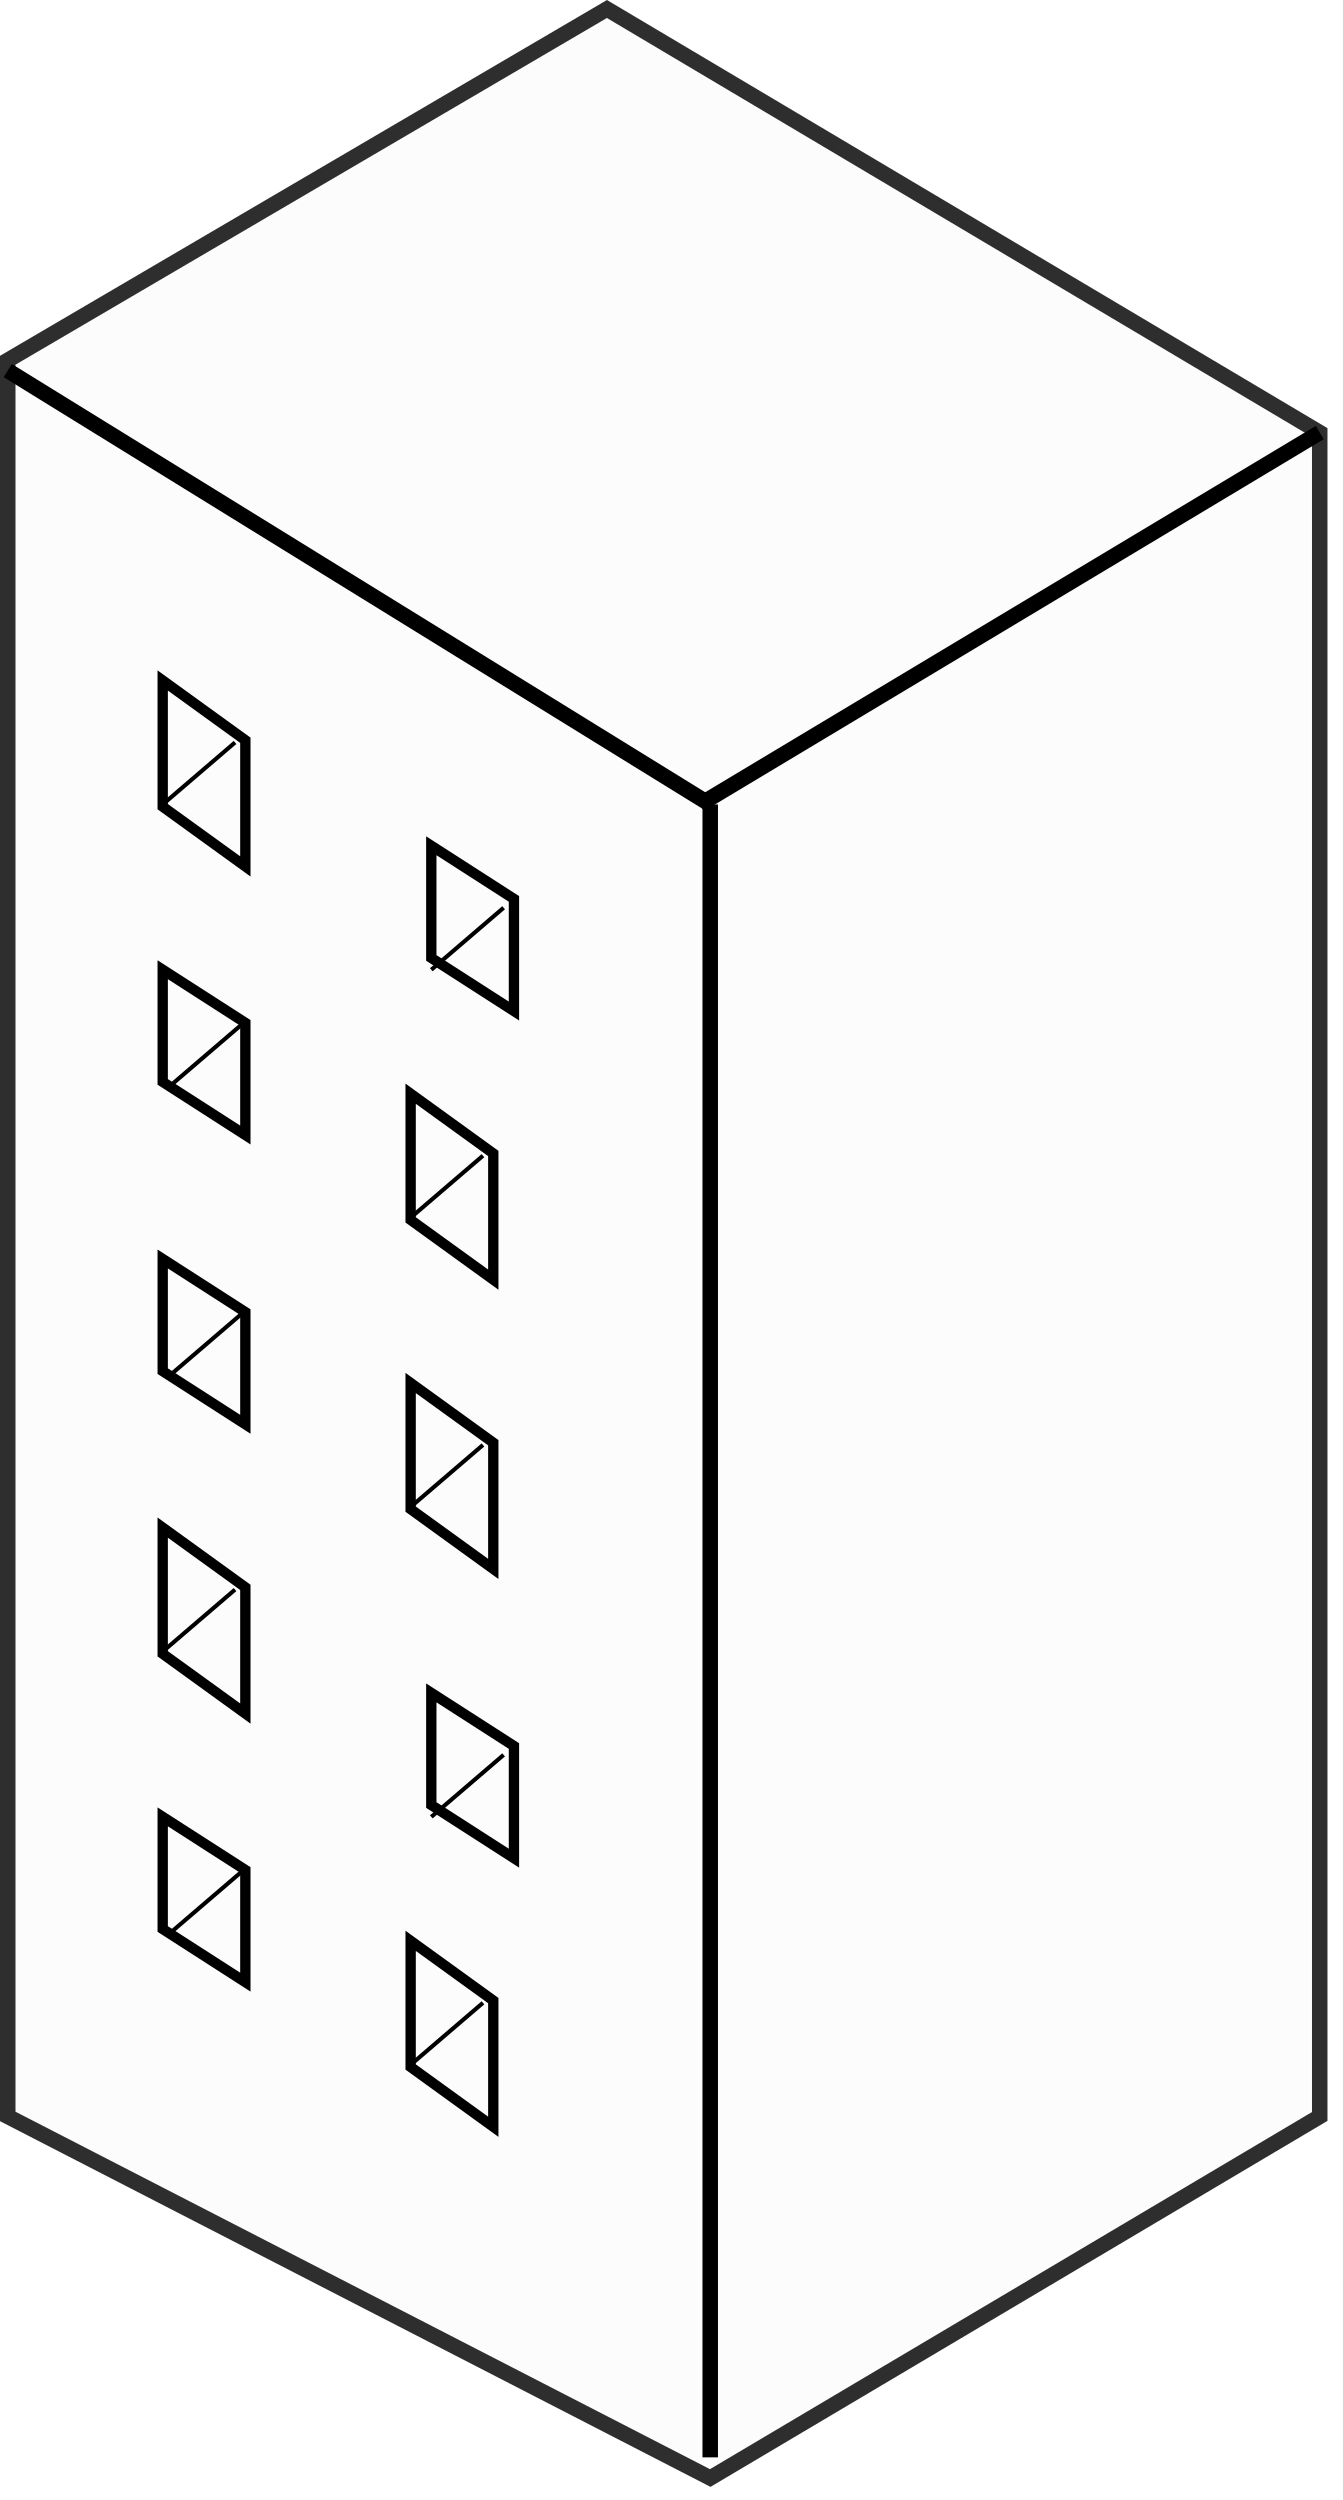
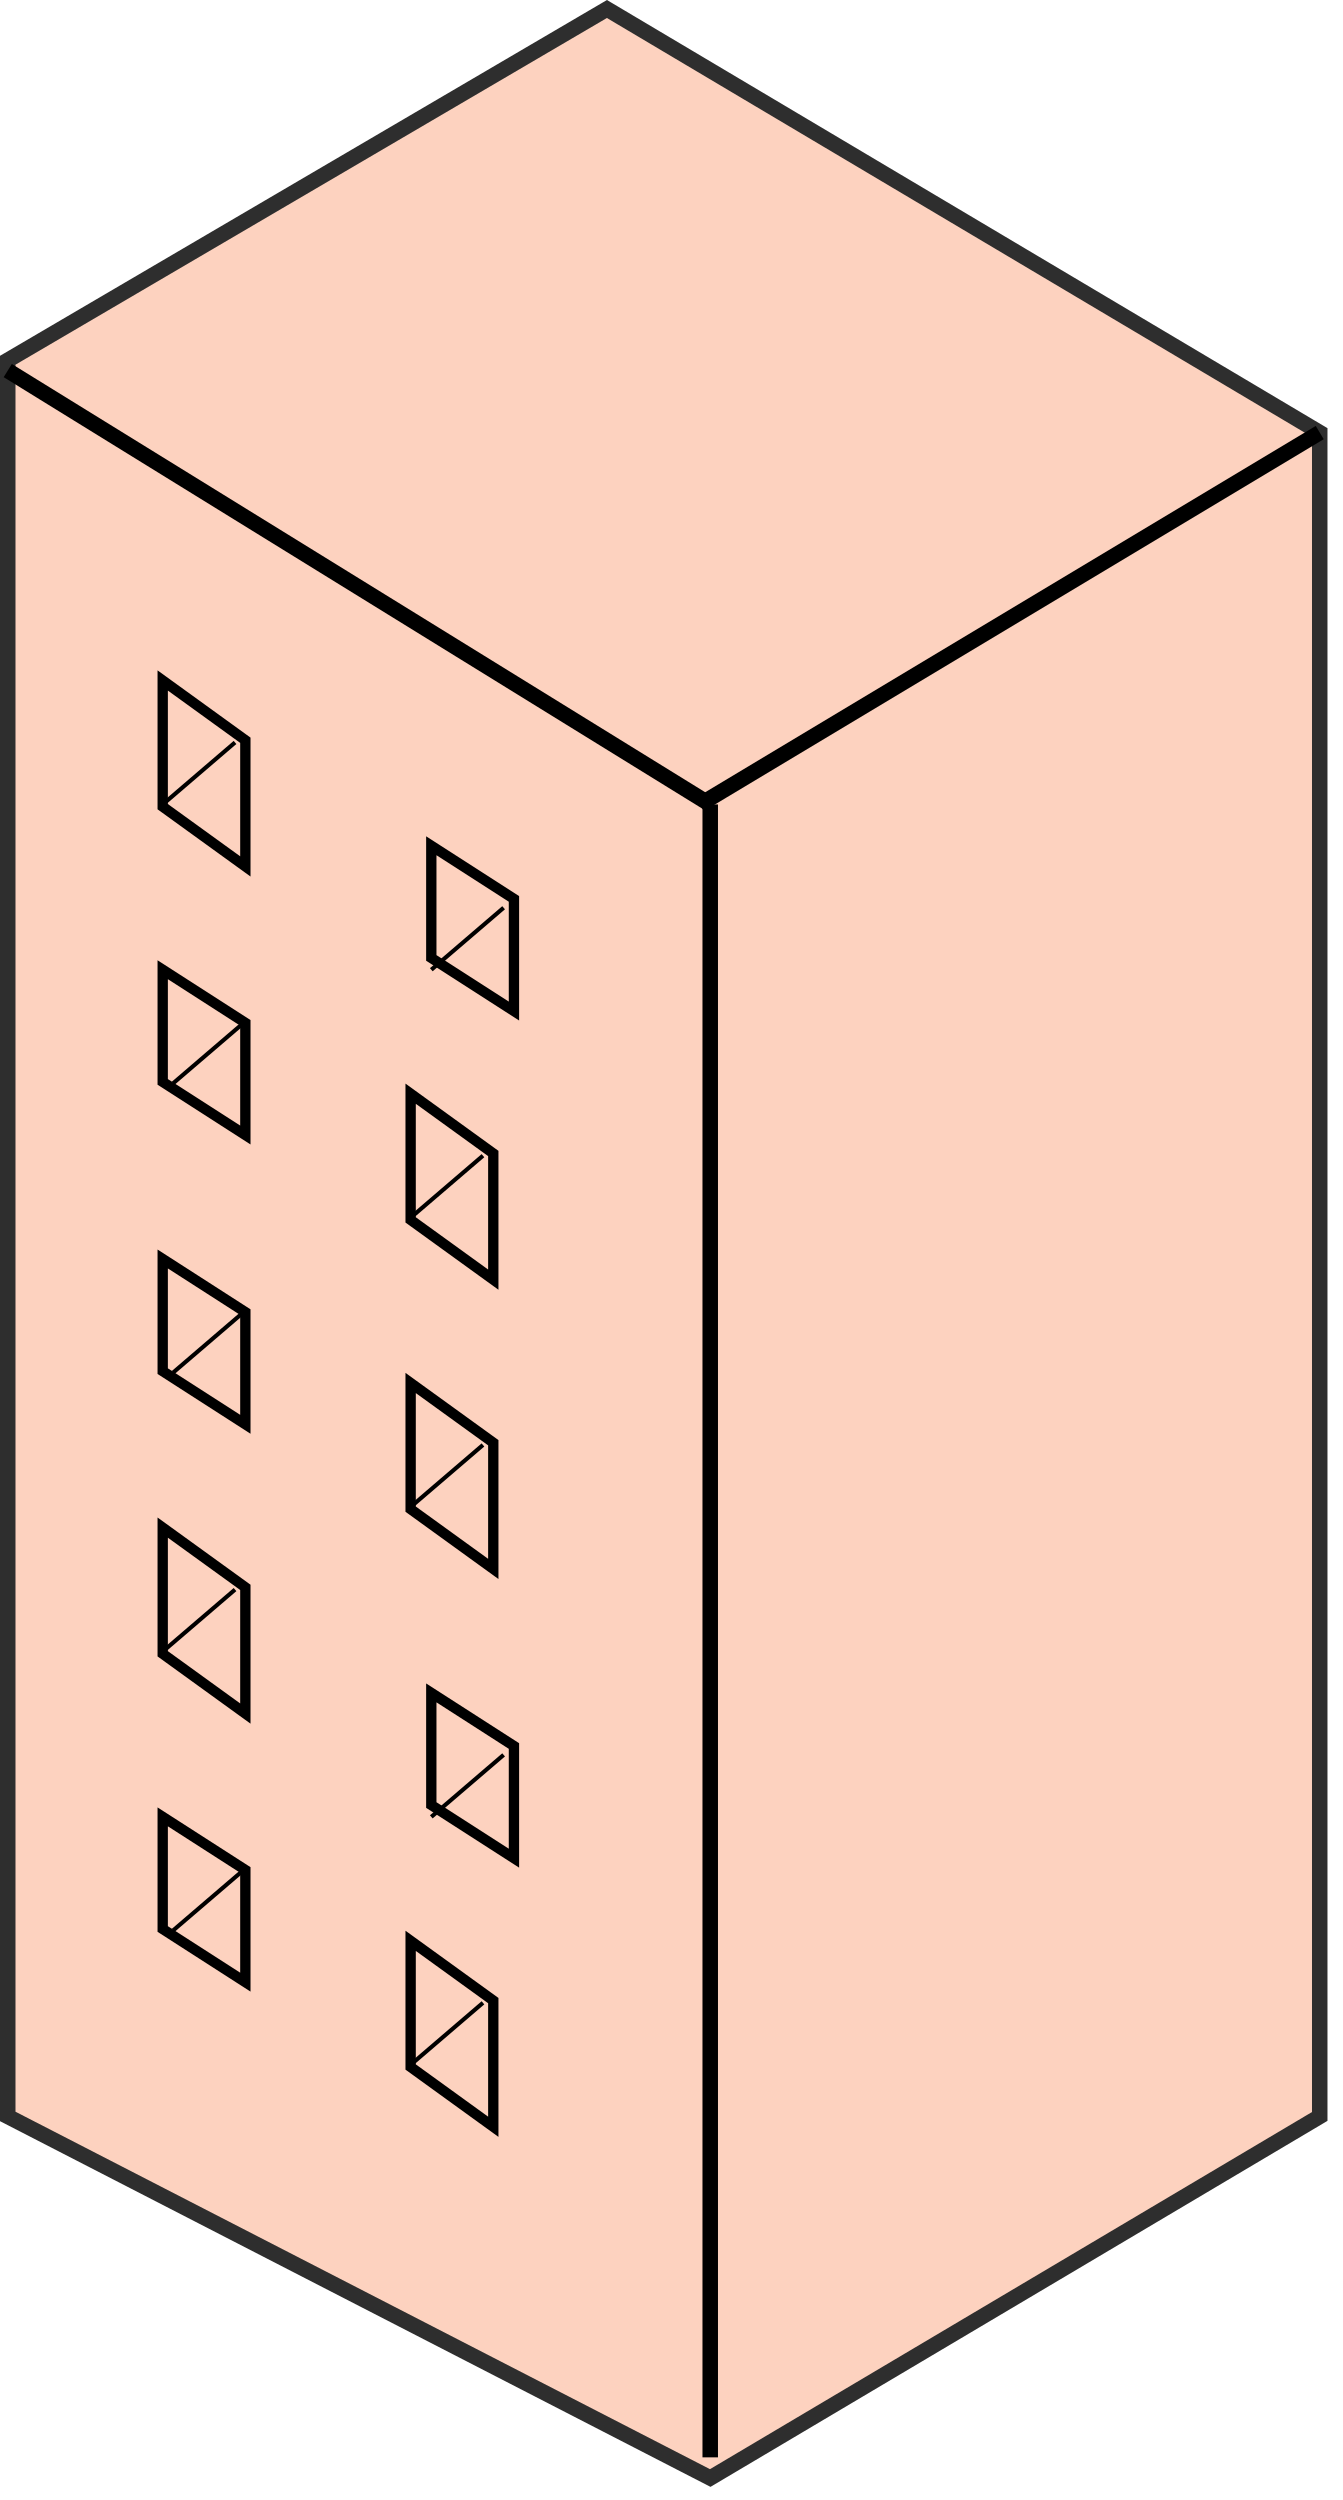
<svg xmlns="http://www.w3.org/2000/svg" width="65" height="121" viewBox="0 0 65 121" fill="none">
-   <path d="M0.375 102.436L34.375 119.936L63.875 102.436V20.936L29.375 0.436L0.375 17.436V102.436Z" fill="#FCFCFC" stroke="#2E2E2E" stroke-width="0.75" />
+   <path d="M0.375 102.436L34.375 119.936L63.875 102.436V20.936L29.375 0.436L0.375 17.436V102.436Z" fill="#FDD2BF" stroke="#2E2E2E" stroke-width="0.75" />
  <path d="M7.875 80.043V73.936L11.875 76.828V82.936L7.875 80.043Z" stroke="black" stroke-width="0.5" />
  <path d="M7.875 93.364V87.936L11.875 90.507V95.936L7.875 93.364Z" stroke="black" stroke-width="0.5" />
  <path d="M19.875 100.043V93.936L23.875 96.828V102.936L19.875 100.043Z" stroke="black" stroke-width="0.5" />
  <path d="M20.875 87.364V81.936L24.875 84.507V89.936L20.875 87.364Z" stroke="black" stroke-width="0.5" />
  <path d="M8.375 93.436L11.875 90.436" stroke="black" stroke-width="0.2" />
  <path d="M19.875 99.936L23.375 96.936" stroke="black" stroke-width="0.2" />
  <path d="M20.875 87.936L24.375 84.936" stroke="black" stroke-width="0.2" />
  <path d="M7.875 79.936L11.375 76.936" stroke="black" stroke-width="0.2" />
  <path d="M7.875 39.043V32.935L11.875 35.828V41.935L7.875 39.043Z" stroke="black" stroke-width="0.5" />
  <path d="M7.875 52.364V46.935L11.875 49.507V54.935L7.875 52.364Z" stroke="black" stroke-width="0.5" />
  <path d="M19.875 59.043V52.935L23.875 55.828V61.935L19.875 59.043Z" stroke="black" stroke-width="0.5" />
  <path d="M20.875 46.364V40.935L24.875 43.507V48.935L20.875 46.364Z" stroke="black" stroke-width="0.5" />
  <path d="M8.375 52.435L11.875 49.435" stroke="black" stroke-width="0.2" />
  <path d="M19.875 58.935L23.375 55.935" stroke="black" stroke-width="0.2" />
  <path d="M7.875 66.364V60.935L11.875 63.507V68.936L7.875 66.364Z" stroke="black" stroke-width="0.5" />
  <path d="M19.875 73.043V66.936L23.875 69.828V75.936L19.875 73.043Z" stroke="black" stroke-width="0.5" />
  <path d="M8.375 66.436L11.875 63.435" stroke="black" stroke-width="0.2" />
  <path d="M19.875 72.936L23.375 69.936" stroke="black" stroke-width="0.2" />
  <path d="M20.875 46.935L24.375 43.935" stroke="black" stroke-width="0.2" />
  <path d="M7.875 38.935L11.375 35.935" stroke="black" stroke-width="0.2" />
  <path d="M34.375 118.936V38.935" stroke="black" stroke-width="0.75" />
  <path d="M63.875 20.936L33.875 38.935" stroke="black" stroke-width="0.75" />
  <path d="M0.375 17.936L34.375 38.935" stroke="black" stroke-width="0.75" />
</svg>
